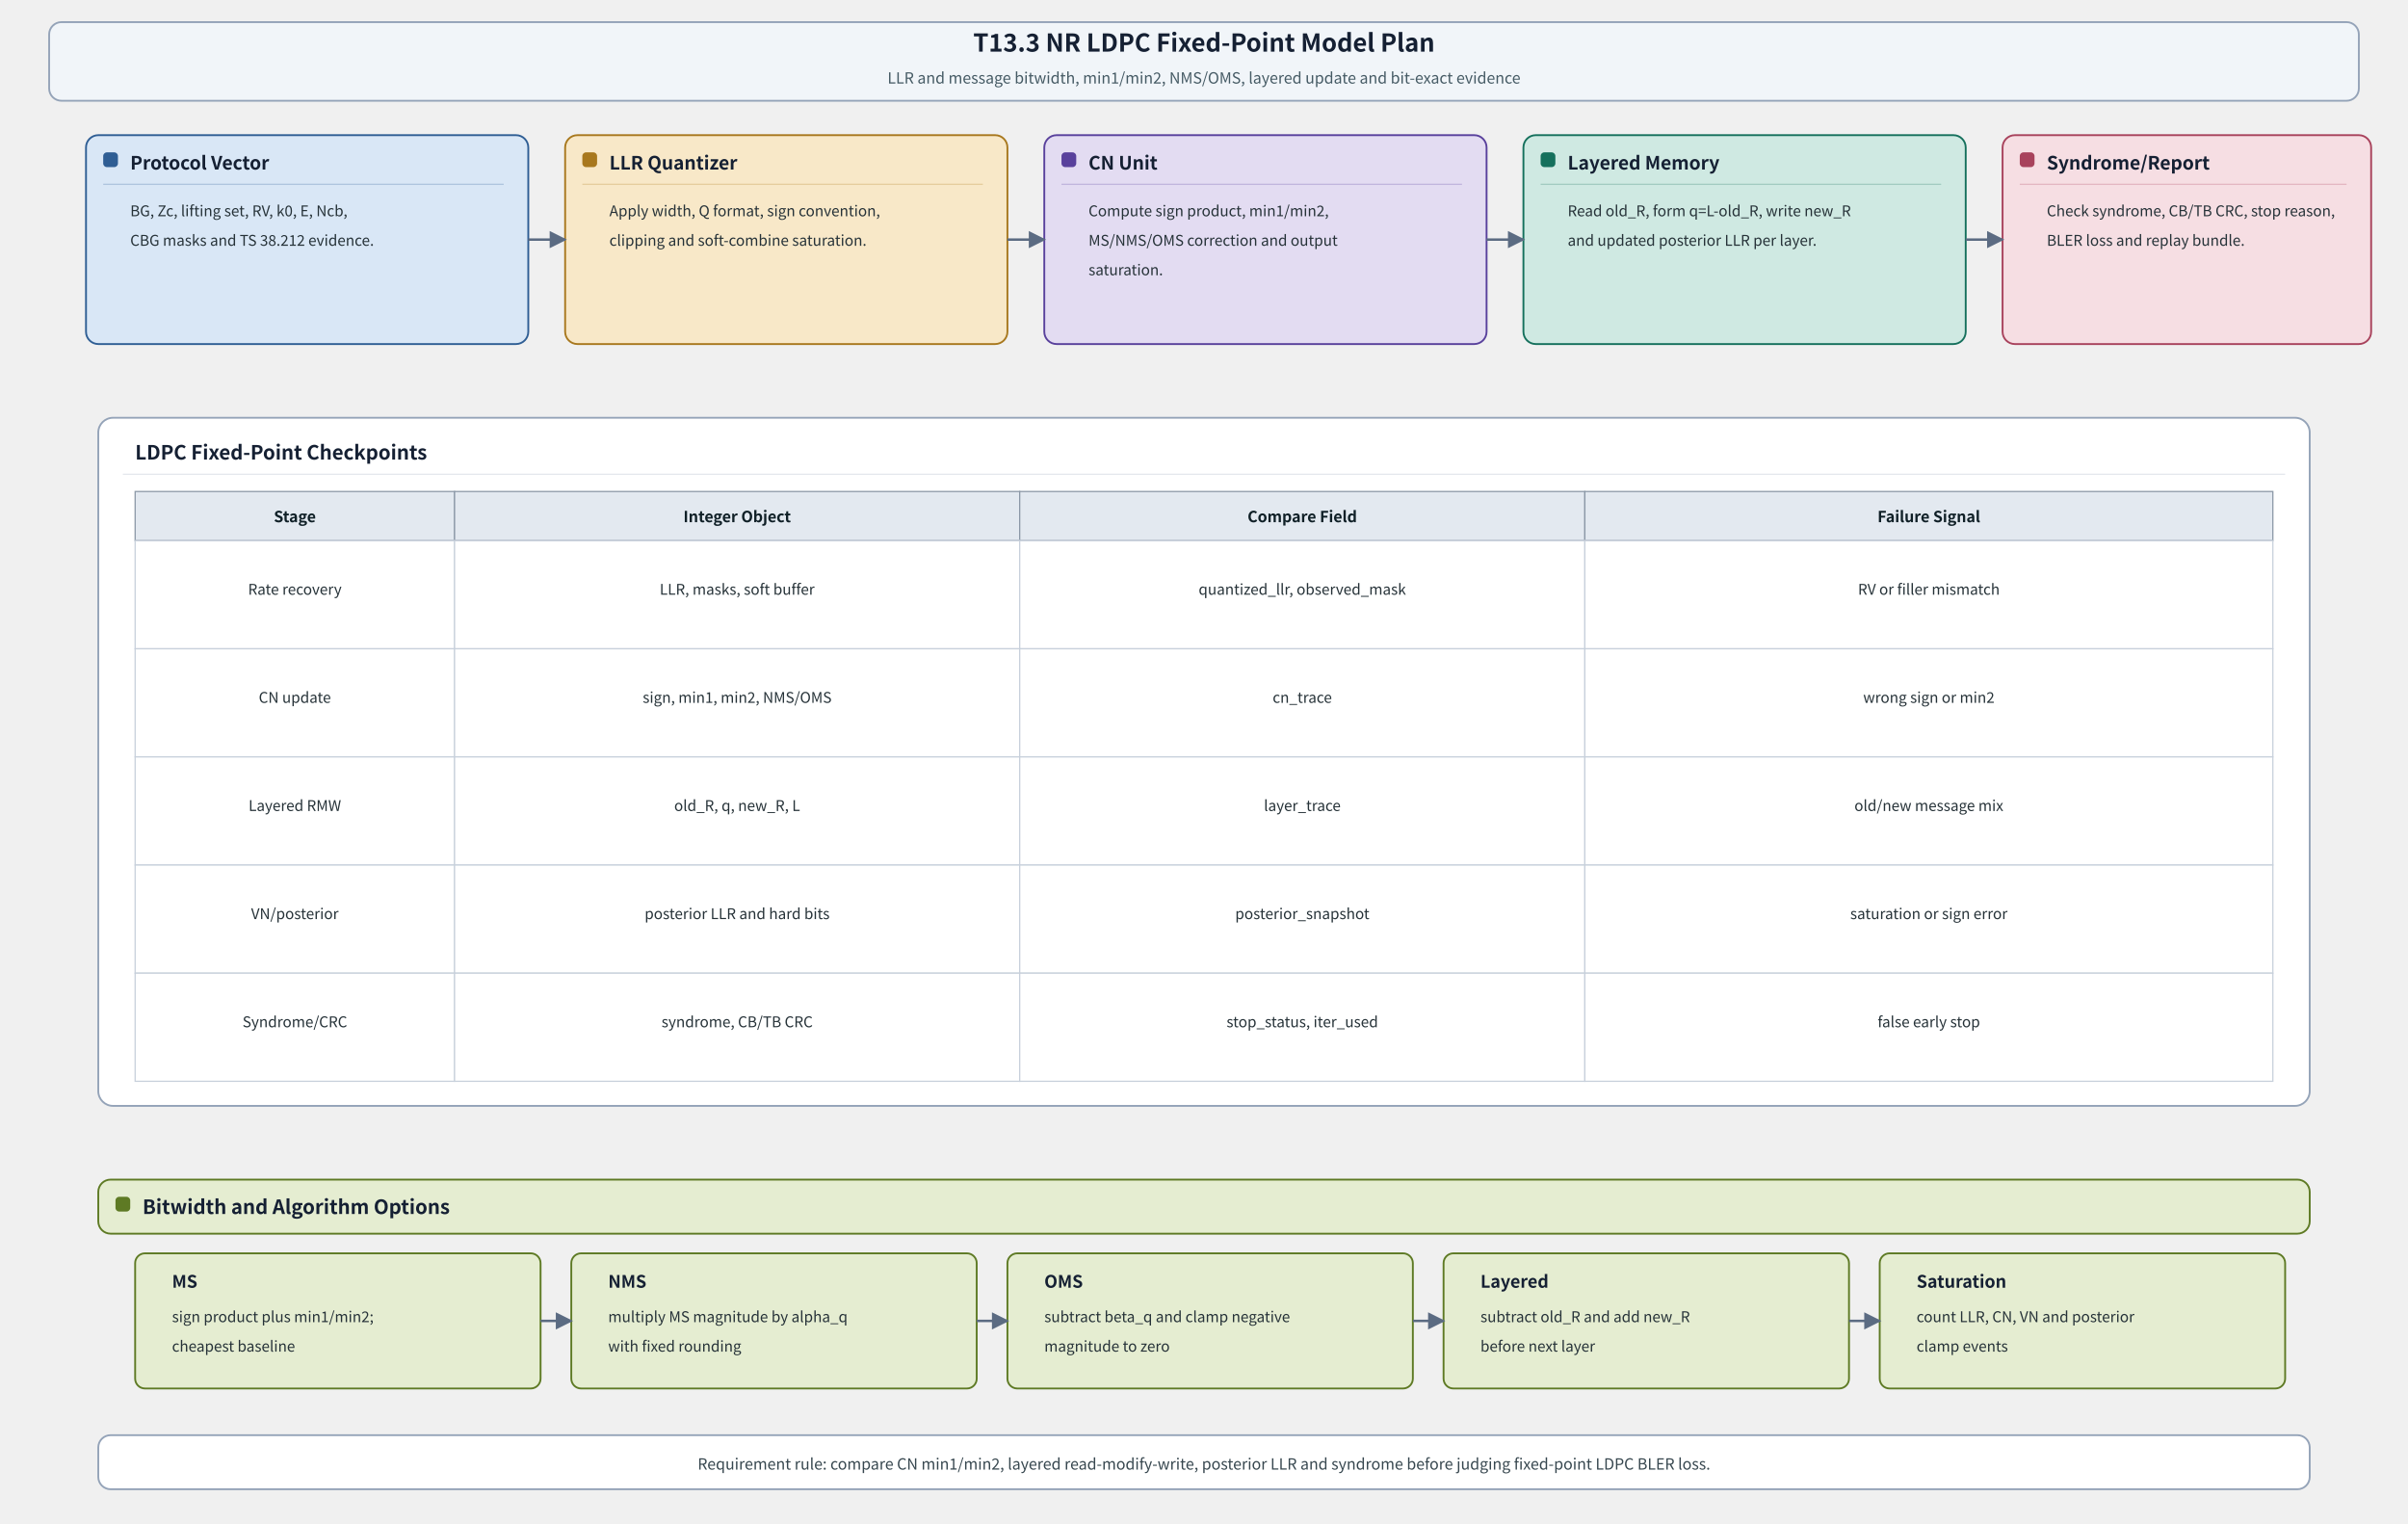
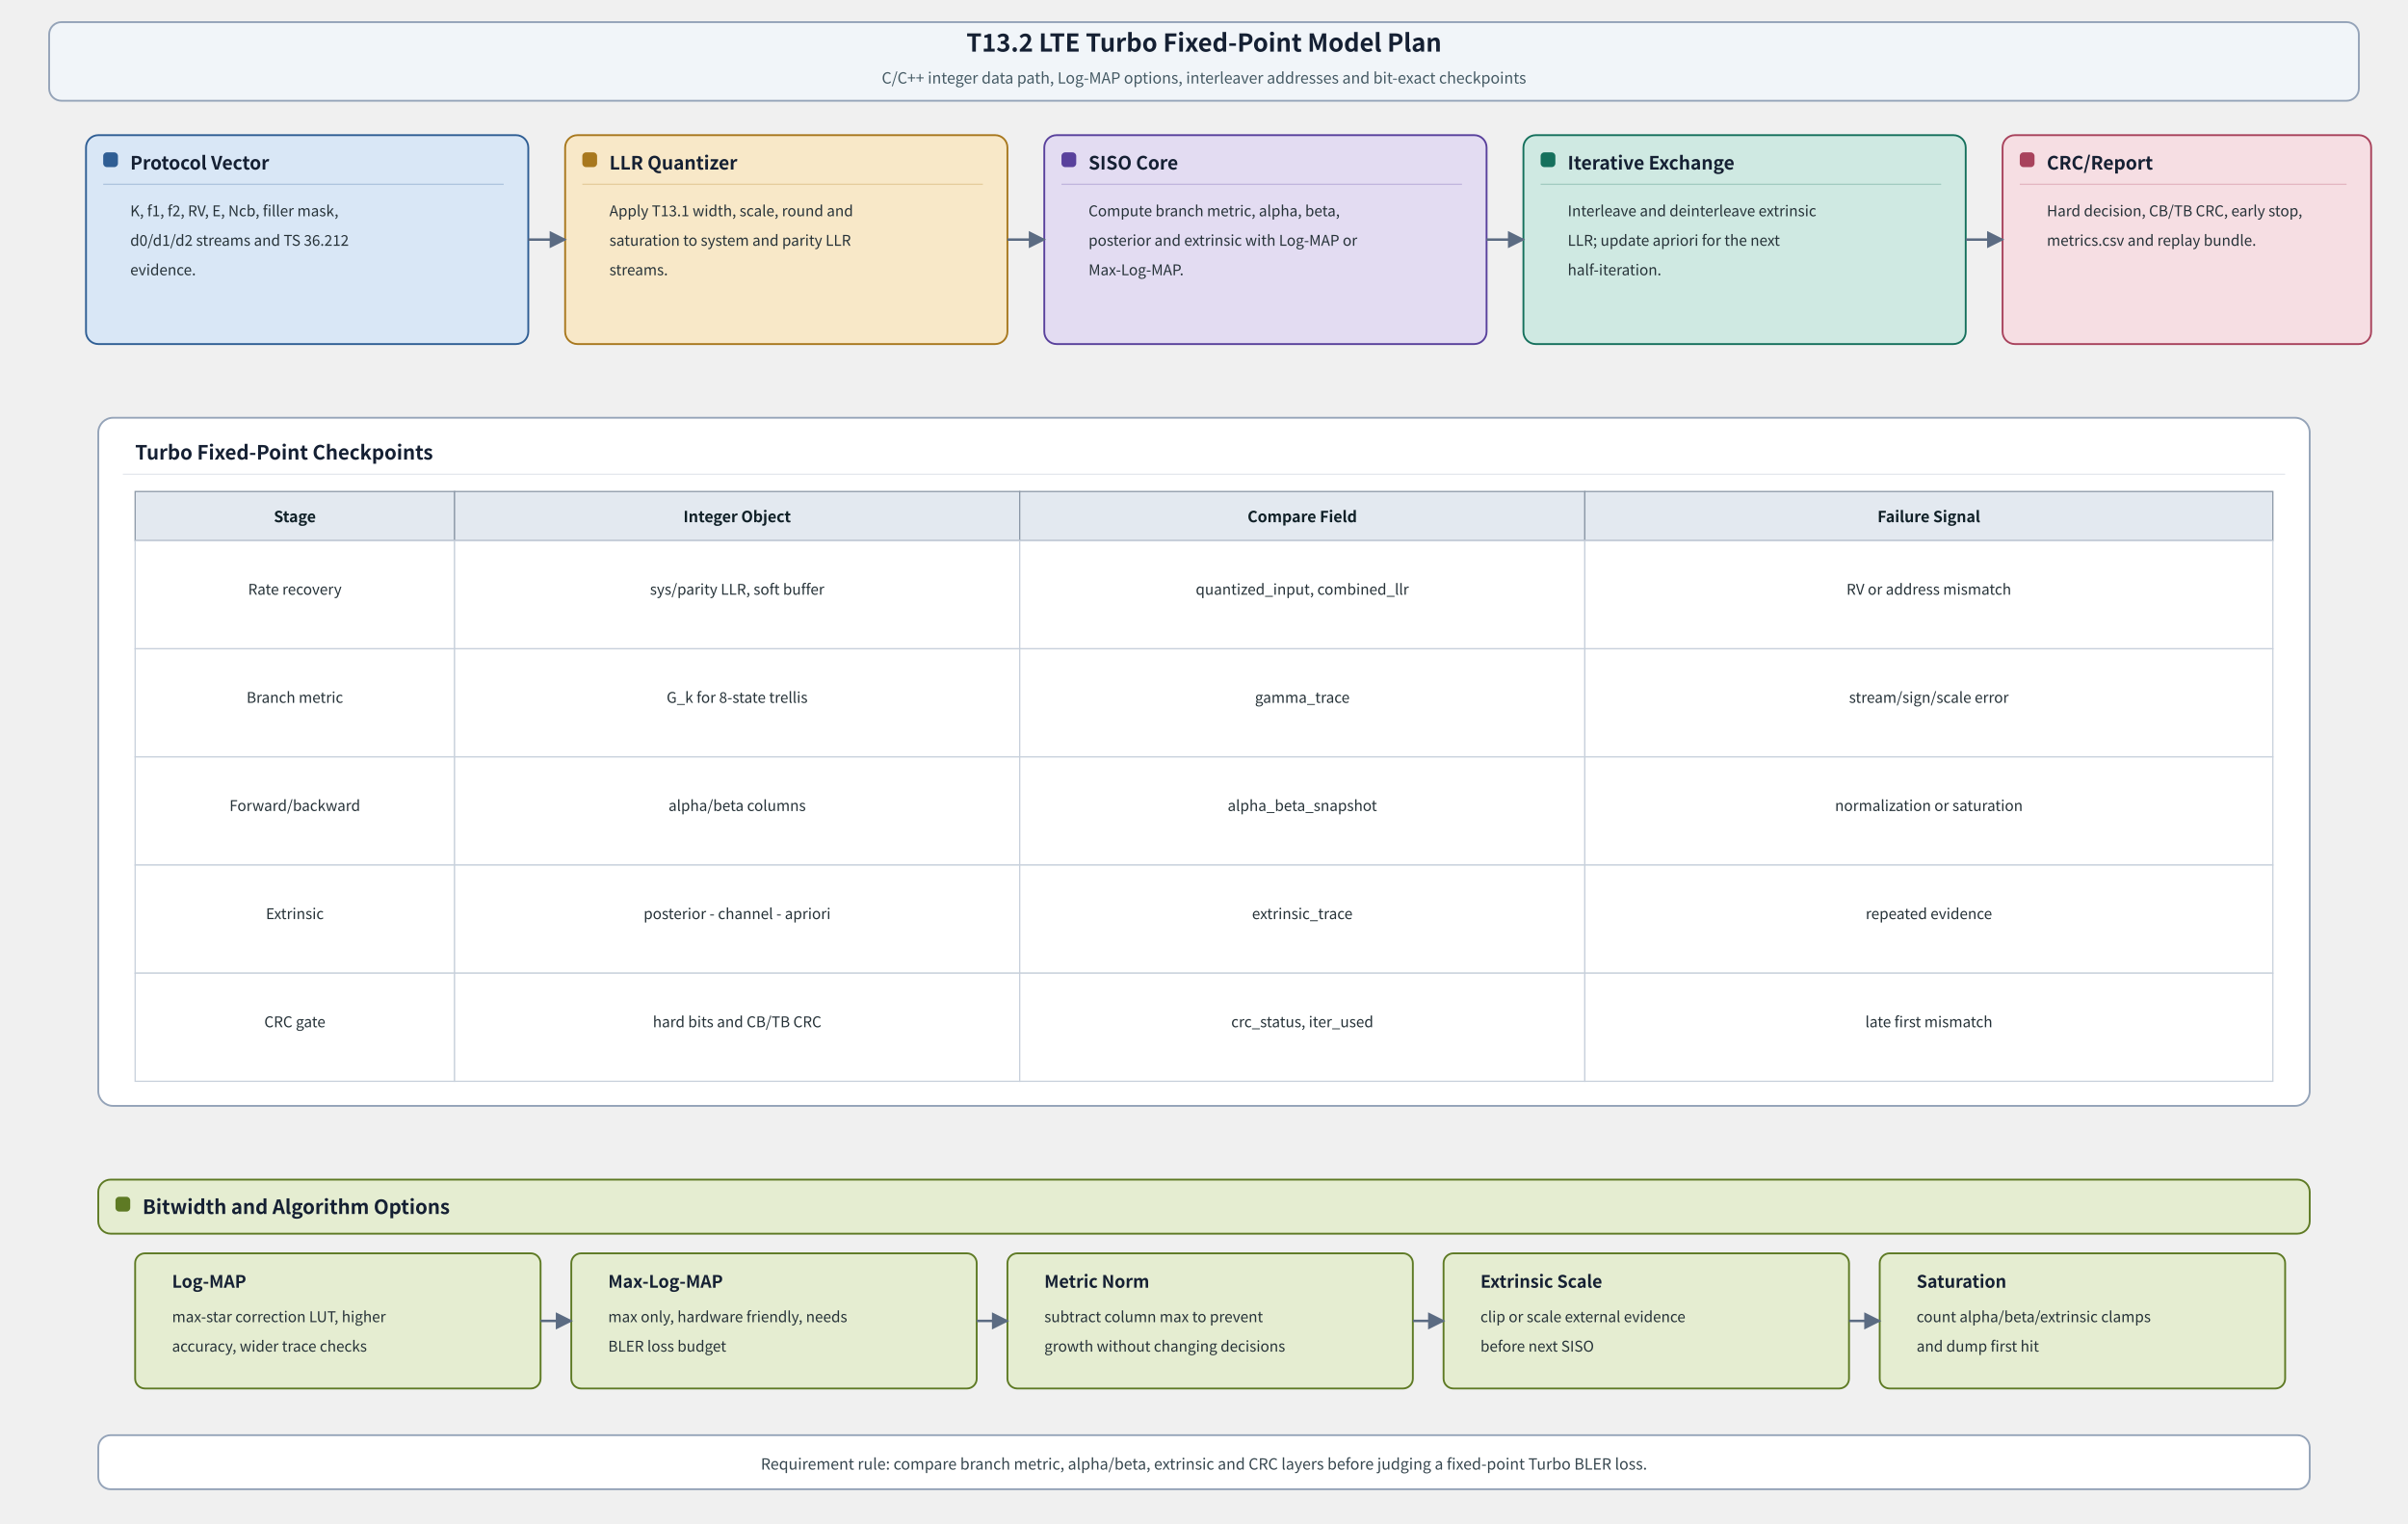
<svg xmlns="http://www.w3.org/2000/svg" width="1960" height="1240" viewBox="0 0 1960 1240" role="img" font-family="'Noto Sans CJK SC','Source Han Sans SC','PingFang SC','Microsoft YaHei',system-ui,sans-serif">
  <defs>
    <filter id="soft" x="-10%" y="-10%" width="125%" height="135%">
      <feDropShadow dx="0" dy="3" stdDeviation="4" flood-color="#334155" flood-opacity="0.14" />
    </filter>
    <marker id="arrow" viewBox="0 0 10 10" refX="9" refY="5" markerWidth="7" markerHeight="7" orient="auto-start-reverse">
      <path d="M 0 0 L 10 5 L 0 10 z" fill="#5B6B82" />
    </marker>
  </defs>
  <rect x="40" y="18" width="1880" height="64" rx="10" fill="#F1F5F9" stroke="#94A3B8" stroke-width="1.5" />
-   <text x="980" y="42" font-size="20" font-weight="700" fill="#152033" text-anchor="middle">T13.3 NR LDPC Fixed-Point Model Plan</text>
-   <text x="980" y="68" font-size="12.5" fill="#455A64" text-anchor="middle">LLR and message bitwidth, min1/min2, NMS/OMS, layered update and bit-exact evidence</text>
+   <text x="980" y="42" font-size="20" font-weight="700" fill="#152033" text-anchor="middle">T13.2 LTE Turbo Fixed-Point Model Plan</text>
+   <text x="980" y="68" font-size="12.5" fill="#455A64" text-anchor="middle">C/C++ integer data path, Log-MAP options, interleaver addresses and bit-exact checkpoints</text>
  <rect x="70" y="110" width="360" height="170" rx="10" fill="#D9E7F6" stroke="#2F5E94" stroke-width="1.5" />
  <rect x="84" y="124" width="12" height="12" rx="3" fill="#2F5E94" />
  <text x="106" y="138" font-size="15" font-weight="700" fill="#152033" text-anchor="start">Protocol Vector</text>
  <line x1="84" y1="150" x2="410" y2="150" stroke="#2F5E94" stroke-opacity="0.25" stroke-width="1" />
-   <text x="106" y="176" font-size="12" fill="#263238" text-anchor="start">BG, Zc, lifting set, RV, k0, E, Ncb,</text>
-   <text x="106" y="200" font-size="12" fill="#263238" text-anchor="start">CBG masks and TS 38.212 evidence.</text>
+   <text x="106" y="176" font-size="12" fill="#263238" text-anchor="start">K, f1, f2, RV, E, Ncb, filler mask,</text>
+   <text x="106" y="200" font-size="12" fill="#263238" text-anchor="start">d0/d1/d2 streams and TS 36.212</text>
+   <text x="106" y="224" font-size="12" fill="#263238" text-anchor="start">evidence.</text>
  <rect x="460" y="110" width="360" height="170" rx="10" fill="#F8E8C8" stroke="#A8781E" stroke-width="1.5" />
  <rect x="474" y="124" width="12" height="12" rx="3" fill="#A8781E" />
  <text x="496" y="138" font-size="15" font-weight="700" fill="#152033" text-anchor="start">LLR Quantizer</text>
  <line x1="474" y1="150" x2="800" y2="150" stroke="#A8781E" stroke-opacity="0.25" stroke-width="1" />
-   <text x="496" y="176" font-size="12" fill="#263238" text-anchor="start">Apply width, Q format, sign convention,</text>
-   <text x="496" y="200" font-size="12" fill="#263238" text-anchor="start">clipping and soft-combine saturation.</text>
+   <text x="496" y="176" font-size="12" fill="#263238" text-anchor="start">Apply T13.1 width, scale, round and</text>
+   <text x="496" y="200" font-size="12" fill="#263238" text-anchor="start">saturation to system and parity LLR</text>
+   <text x="496" y="224" font-size="12" fill="#263238" text-anchor="start">streams.</text>
  <rect x="850" y="110" width="360" height="170" rx="10" fill="#E3DCF2" stroke="#59419C" stroke-width="1.5" />
  <rect x="864" y="124" width="12" height="12" rx="3" fill="#59419C" />
-   <text x="886" y="138" font-size="15" font-weight="700" fill="#152033" text-anchor="start">CN Unit</text>
+   <text x="886" y="138" font-size="15" font-weight="700" fill="#152033" text-anchor="start">SISO Core</text>
  <line x1="864" y1="150" x2="1190" y2="150" stroke="#59419C" stroke-opacity="0.25" stroke-width="1" />
-   <text x="886" y="176" font-size="12" fill="#263238" text-anchor="start">Compute sign product, min1/min2,</text>
-   <text x="886" y="200" font-size="12" fill="#263238" text-anchor="start">MS/NMS/OMS correction and output</text>
-   <text x="886" y="224" font-size="12" fill="#263238" text-anchor="start">saturation.</text>
+   <text x="886" y="176" font-size="12" fill="#263238" text-anchor="start">Compute branch metric, alpha, beta,</text>
+   <text x="886" y="200" font-size="12" fill="#263238" text-anchor="start">posterior and extrinsic with Log-MAP or</text>
+   <text x="886" y="224" font-size="12" fill="#263238" text-anchor="start">Max-Log-MAP.</text>
  <rect x="1240" y="110" width="360" height="170" rx="10" fill="#CFE9E2" stroke="#15705C" stroke-width="1.5" />
  <rect x="1254" y="124" width="12" height="12" rx="3" fill="#15705C" />
-   <text x="1276" y="138" font-size="15" font-weight="700" fill="#152033" text-anchor="start">Layered Memory</text>
+   <text x="1276" y="138" font-size="15" font-weight="700" fill="#152033" text-anchor="start">Iterative Exchange</text>
  <line x1="1254" y1="150" x2="1580" y2="150" stroke="#15705C" stroke-opacity="0.25" stroke-width="1" />
-   <text x="1276" y="176" font-size="12" fill="#263238" text-anchor="start">Read old_R, form q=L-old_R, write new_R</text>
-   <text x="1276" y="200" font-size="12" fill="#263238" text-anchor="start">and updated posterior LLR per layer.</text>
+   <text x="1276" y="176" font-size="12" fill="#263238" text-anchor="start">Interleave and deinterleave extrinsic</text>
+   <text x="1276" y="200" font-size="12" fill="#263238" text-anchor="start">LLR; update apriori for the next</text>
+   <text x="1276" y="224" font-size="12" fill="#263238" text-anchor="start">half-iteration.</text>
  <rect x="1630" y="110" width="300" height="170" rx="10" fill="#F6DEE3" stroke="#A8425C" stroke-width="1.5" />
  <rect x="1644" y="124" width="12" height="12" rx="3" fill="#A8425C" />
-   <text x="1666" y="138" font-size="15" font-weight="700" fill="#152033" text-anchor="start">Syndrome/Report</text>
+   <text x="1666" y="138" font-size="15" font-weight="700" fill="#152033" text-anchor="start">CRC/Report</text>
  <line x1="1644" y1="150" x2="1910" y2="150" stroke="#A8425C" stroke-opacity="0.25" stroke-width="1" />
-   <text x="1666" y="176" font-size="12" fill="#263238" text-anchor="start">Check syndrome, CB/TB CRC, stop reason,</text>
-   <text x="1666" y="200" font-size="12" fill="#263238" text-anchor="start">BLER loss and replay bundle.</text>
+   <text x="1666" y="176" font-size="12" fill="#263238" text-anchor="start">Hard decision, CB/TB CRC, early stop,</text>
+   <text x="1666" y="200" font-size="12" fill="#263238" text-anchor="start">metrics.csv and replay bundle.</text>
  <rect x="80" y="340" width="1800" height="560" rx="12" fill="#FFFFFF" stroke="#94A3B8" stroke-width="1.5" />
-   <text x="110" y="374" font-size="16" font-weight="700" fill="#152033" text-anchor="start">LDPC Fixed-Point Checkpoints</text>
+   <text x="110" y="374" font-size="16" font-weight="700" fill="#152033" text-anchor="start">Turbo Fixed-Point Checkpoints</text>
  <line x1="100" y1="386" x2="1860" y2="386" stroke="#94A3B8" stroke-opacity="0.25" stroke-width="1" />
  <rect x="110" y="400" width="260" height="40" fill="#E3E9F0" stroke="#8A97A6" stroke-width="1" />
  <text x="240" y="425" font-size="12.5" font-weight="700" fill="#102027" text-anchor="middle">Stage</text>
  <rect x="370" y="400" width="460" height="40" fill="#E3E9F0" stroke="#8A97A6" stroke-width="1" />
  <text x="600" y="425" font-size="12.5" font-weight="700" fill="#102027" text-anchor="middle">Integer Object</text>
  <rect x="830" y="400" width="460" height="40" fill="#E3E9F0" stroke="#8A97A6" stroke-width="1" />
  <text x="1060" y="425" font-size="12.5" font-weight="700" fill="#102027" text-anchor="middle">Compare Field</text>
  <rect x="1290" y="400" width="560" height="40" fill="#E3E9F0" stroke="#8A97A6" stroke-width="1" />
  <text x="1570" y="425" font-size="12.5" font-weight="700" fill="#102027" text-anchor="middle">Failure Signal</text>
  <rect x="110" y="440" width="260" height="88" fill="#FFFFFF" stroke="#C7D0DB" stroke-width="1" />
  <text x="240" y="484" font-size="12" fill="#263238" text-anchor="middle">Rate recovery</text>
  <rect x="370" y="440" width="460" height="88" fill="#FFFFFF" stroke="#C7D0DB" stroke-width="1" />
-   <text x="600" y="484" font-size="12" fill="#263238" text-anchor="middle">LLR, masks, soft buffer</text>
+   <text x="600" y="484" font-size="12" fill="#263238" text-anchor="middle">sys/parity LLR, soft buffer</text>
  <rect x="830" y="440" width="460" height="88" fill="#FFFFFF" stroke="#C7D0DB" stroke-width="1" />
-   <text x="1060" y="484" font-size="12" fill="#263238" text-anchor="middle">quantized_llr, observed_mask</text>
+   <text x="1060" y="484" font-size="12" fill="#263238" text-anchor="middle">quantized_input, combined_llr</text>
  <rect x="1290" y="440" width="560" height="88" fill="#FFFFFF" stroke="#C7D0DB" stroke-width="1" />
-   <text x="1570" y="484" font-size="12" fill="#263238" text-anchor="middle">RV or filler mismatch</text>
+   <text x="1570" y="484" font-size="12" fill="#263238" text-anchor="middle">RV or address mismatch</text>
  <rect x="110" y="528" width="260" height="88" fill="#FFFFFF" stroke="#C7D0DB" stroke-width="1" />
-   <text x="240" y="572" font-size="12" fill="#263238" text-anchor="middle">CN update</text>
+   <text x="240" y="572" font-size="12" fill="#263238" text-anchor="middle">Branch metric</text>
  <rect x="370" y="528" width="460" height="88" fill="#FFFFFF" stroke="#C7D0DB" stroke-width="1" />
-   <text x="600" y="572" font-size="12" fill="#263238" text-anchor="middle">sign, min1, min2, NMS/OMS</text>
+   <text x="600" y="572" font-size="12" fill="#263238" text-anchor="middle">G_k for 8-state trellis</text>
  <rect x="830" y="528" width="460" height="88" fill="#FFFFFF" stroke="#C7D0DB" stroke-width="1" />
-   <text x="1060" y="572" font-size="12" fill="#263238" text-anchor="middle">cn_trace</text>
+   <text x="1060" y="572" font-size="12" fill="#263238" text-anchor="middle">gamma_trace</text>
  <rect x="1290" y="528" width="560" height="88" fill="#FFFFFF" stroke="#C7D0DB" stroke-width="1" />
-   <text x="1570" y="572" font-size="12" fill="#263238" text-anchor="middle">wrong sign or min2</text>
+   <text x="1570" y="572" font-size="12" fill="#263238" text-anchor="middle">stream/sign/scale error</text>
  <rect x="110" y="616" width="260" height="88" fill="#FFFFFF" stroke="#C7D0DB" stroke-width="1" />
-   <text x="240" y="660" font-size="12" fill="#263238" text-anchor="middle">Layered RMW</text>
+   <text x="240" y="660" font-size="12" fill="#263238" text-anchor="middle">Forward/backward</text>
  <rect x="370" y="616" width="460" height="88" fill="#FFFFFF" stroke="#C7D0DB" stroke-width="1" />
-   <text x="600" y="660" font-size="12" fill="#263238" text-anchor="middle">old_R, q, new_R, L</text>
+   <text x="600" y="660" font-size="12" fill="#263238" text-anchor="middle">alpha/beta columns</text>
  <rect x="830" y="616" width="460" height="88" fill="#FFFFFF" stroke="#C7D0DB" stroke-width="1" />
-   <text x="1060" y="660" font-size="12" fill="#263238" text-anchor="middle">layer_trace</text>
+   <text x="1060" y="660" font-size="12" fill="#263238" text-anchor="middle">alpha_beta_snapshot</text>
  <rect x="1290" y="616" width="560" height="88" fill="#FFFFFF" stroke="#C7D0DB" stroke-width="1" />
-   <text x="1570" y="660" font-size="12" fill="#263238" text-anchor="middle">old/new message mix</text>
+   <text x="1570" y="660" font-size="12" fill="#263238" text-anchor="middle">normalization or saturation</text>
  <rect x="110" y="704" width="260" height="88" fill="#FFFFFF" stroke="#C7D0DB" stroke-width="1" />
-   <text x="240" y="748" font-size="12" fill="#263238" text-anchor="middle">VN/posterior</text>
+   <text x="240" y="748" font-size="12" fill="#263238" text-anchor="middle">Extrinsic</text>
  <rect x="370" y="704" width="460" height="88" fill="#FFFFFF" stroke="#C7D0DB" stroke-width="1" />
-   <text x="600" y="748" font-size="12" fill="#263238" text-anchor="middle">posterior LLR and hard bits</text>
+   <text x="600" y="748" font-size="12" fill="#263238" text-anchor="middle">posterior - channel - apriori</text>
  <rect x="830" y="704" width="460" height="88" fill="#FFFFFF" stroke="#C7D0DB" stroke-width="1" />
-   <text x="1060" y="748" font-size="12" fill="#263238" text-anchor="middle">posterior_snapshot</text>
+   <text x="1060" y="748" font-size="12" fill="#263238" text-anchor="middle">extrinsic_trace</text>
  <rect x="1290" y="704" width="560" height="88" fill="#FFFFFF" stroke="#C7D0DB" stroke-width="1" />
-   <text x="1570" y="748" font-size="12" fill="#263238" text-anchor="middle">saturation or sign error</text>
+   <text x="1570" y="748" font-size="12" fill="#263238" text-anchor="middle">repeated evidence</text>
  <rect x="110" y="792" width="260" height="88" fill="#FFFFFF" stroke="#C7D0DB" stroke-width="1" />
-   <text x="240" y="836" font-size="12" fill="#263238" text-anchor="middle">Syndrome/CRC</text>
+   <text x="240" y="836" font-size="12" fill="#263238" text-anchor="middle">CRC gate</text>
  <rect x="370" y="792" width="460" height="88" fill="#FFFFFF" stroke="#C7D0DB" stroke-width="1" />
-   <text x="600" y="836" font-size="12" fill="#263238" text-anchor="middle">syndrome, CB/TB CRC</text>
+   <text x="600" y="836" font-size="12" fill="#263238" text-anchor="middle">hard bits and CB/TB CRC</text>
  <rect x="830" y="792" width="460" height="88" fill="#FFFFFF" stroke="#C7D0DB" stroke-width="1" />
-   <text x="1060" y="836" font-size="12" fill="#263238" text-anchor="middle">stop_status, iter_used</text>
+   <text x="1060" y="836" font-size="12" fill="#263238" text-anchor="middle">crc_status, iter_used</text>
  <rect x="1290" y="792" width="560" height="88" fill="#FFFFFF" stroke="#C7D0DB" stroke-width="1" />
-   <text x="1570" y="836" font-size="12" fill="#263238" text-anchor="middle">false early stop</text>
+   <text x="1570" y="836" font-size="12" fill="#263238" text-anchor="middle">late first mismatch</text>
  <rect x="80" y="960" width="1800" height="44" rx="10" fill="#E5EDD1" stroke="#5E7A24" stroke-width="1.5" />
  <rect x="94" y="974" width="12" height="12" rx="3" fill="#5E7A24" />
  <text x="116" y="988" font-size="16" font-weight="700" fill="#152033" text-anchor="start">Bitwidth and Algorithm Options</text>
  <g fill="#263238">
    <rect x="110" y="1020" width="330" height="110" rx="8" fill="#E5EDD1" stroke="#5E7A24" stroke-width="1.5" />
-     <text x="140" y="1048" font-size="14" font-weight="700" fill="#152033" text-anchor="start">MS</text>
-     <text x="140" y="1076" font-size="12" text-anchor="start">sign product plus min1/min2;</text>
-     <text x="140" y="1100" font-size="12" text-anchor="start">cheapest baseline</text>
+     <text x="140" y="1048" font-size="14" font-weight="700" fill="#152033" text-anchor="start">Log-MAP</text>
+     <text x="140" y="1076" font-size="12" text-anchor="start">max-star correction LUT, higher</text>
+     <text x="140" y="1100" font-size="12" text-anchor="start">accuracy, wider trace checks</text>
    <rect x="465" y="1020" width="330" height="110" rx="8" fill="#E5EDD1" stroke="#5E7A24" stroke-width="1.5" />
-     <text x="495" y="1048" font-size="14" font-weight="700" fill="#152033" text-anchor="start">NMS</text>
-     <text x="495" y="1076" font-size="12" text-anchor="start">multiply MS magnitude by alpha_q</text>
-     <text x="495" y="1100" font-size="12" text-anchor="start">with fixed rounding</text>
+     <text x="495" y="1048" font-size="14" font-weight="700" fill="#152033" text-anchor="start">Max-Log-MAP</text>
+     <text x="495" y="1076" font-size="12" text-anchor="start">max only, hardware friendly, needs</text>
+     <text x="495" y="1100" font-size="12" text-anchor="start">BLER loss budget</text>
    <rect x="820" y="1020" width="330" height="110" rx="8" fill="#E5EDD1" stroke="#5E7A24" stroke-width="1.5" />
-     <text x="850" y="1048" font-size="14" font-weight="700" fill="#152033" text-anchor="start">OMS</text>
-     <text x="850" y="1076" font-size="12" text-anchor="start">subtract beta_q and clamp negative</text>
-     <text x="850" y="1100" font-size="12" text-anchor="start">magnitude to zero</text>
+     <text x="850" y="1048" font-size="14" font-weight="700" fill="#152033" text-anchor="start">Metric Norm</text>
+     <text x="850" y="1076" font-size="12" text-anchor="start">subtract column max to prevent</text>
+     <text x="850" y="1100" font-size="12" text-anchor="start">growth without changing decisions</text>
    <rect x="1175" y="1020" width="330" height="110" rx="8" fill="#E5EDD1" stroke="#5E7A24" stroke-width="1.5" />
-     <text x="1205" y="1048" font-size="14" font-weight="700" fill="#152033" text-anchor="start">Layered</text>
-     <text x="1205" y="1076" font-size="12" text-anchor="start">subtract old_R and add new_R</text>
-     <text x="1205" y="1100" font-size="12" text-anchor="start">before next layer</text>
+     <text x="1205" y="1048" font-size="14" font-weight="700" fill="#152033" text-anchor="start">Extrinsic Scale</text>
+     <text x="1205" y="1076" font-size="12" text-anchor="start">clip or scale external evidence</text>
+     <text x="1205" y="1100" font-size="12" text-anchor="start">before next SISO</text>
    <rect x="1530" y="1020" width="330" height="110" rx="8" fill="#E5EDD1" stroke="#5E7A24" stroke-width="1.5" />
    <text x="1560" y="1048" font-size="14" font-weight="700" fill="#152033" text-anchor="start">Saturation</text>
-     <text x="1560" y="1076" font-size="12" text-anchor="start">count LLR, CN, VN and posterior</text>
-     <text x="1560" y="1100" font-size="12" text-anchor="start">clamp events</text>
+     <text x="1560" y="1076" font-size="12" text-anchor="start">count alpha/beta/extrinsic clamps</text>
+     <text x="1560" y="1100" font-size="12" text-anchor="start">and dump first hit</text>
  </g>
  <rect x="80" y="1168" width="1800" height="44" rx="10" fill="#FFFFFF" stroke="#94A3B8" stroke-width="1.5" />
-   <text x="980" y="1196" font-size="12.5" fill="#37474F" text-anchor="middle">Requirement rule: compare CN min1/min2, layered read-modify-write, posterior LLR and syndrome before judging fixed-point LDPC BLER loss.</text>
+   <text x="980" y="1196" font-size="12.5" fill="#37474F" text-anchor="middle">Requirement rule: compare branch metric, alpha/beta, extrinsic and CRC layers before judging a fixed-point Turbo BLER loss.</text>
  <g stroke="#5B6B82" stroke-width="2" fill="none">
    <path d="M 430 195 L 460 195" marker-end="url(#arrow)" />
    <path d="M 820 195 L 850 195" marker-end="url(#arrow)" />
    <path d="M 1210 195 L 1240 195" marker-end="url(#arrow)" />
    <path d="M 1600 195 L 1630 195" marker-end="url(#arrow)" />
    <path d="M 440 1075 L 465 1075" marker-end="url(#arrow)" />
    <path d="M 795 1075 L 820 1075" marker-end="url(#arrow)" />
    <path d="M 1150 1075 L 1175 1075" marker-end="url(#arrow)" />
    <path d="M 1505 1075 L 1530 1075" marker-end="url(#arrow)" />
  </g>
</svg>
